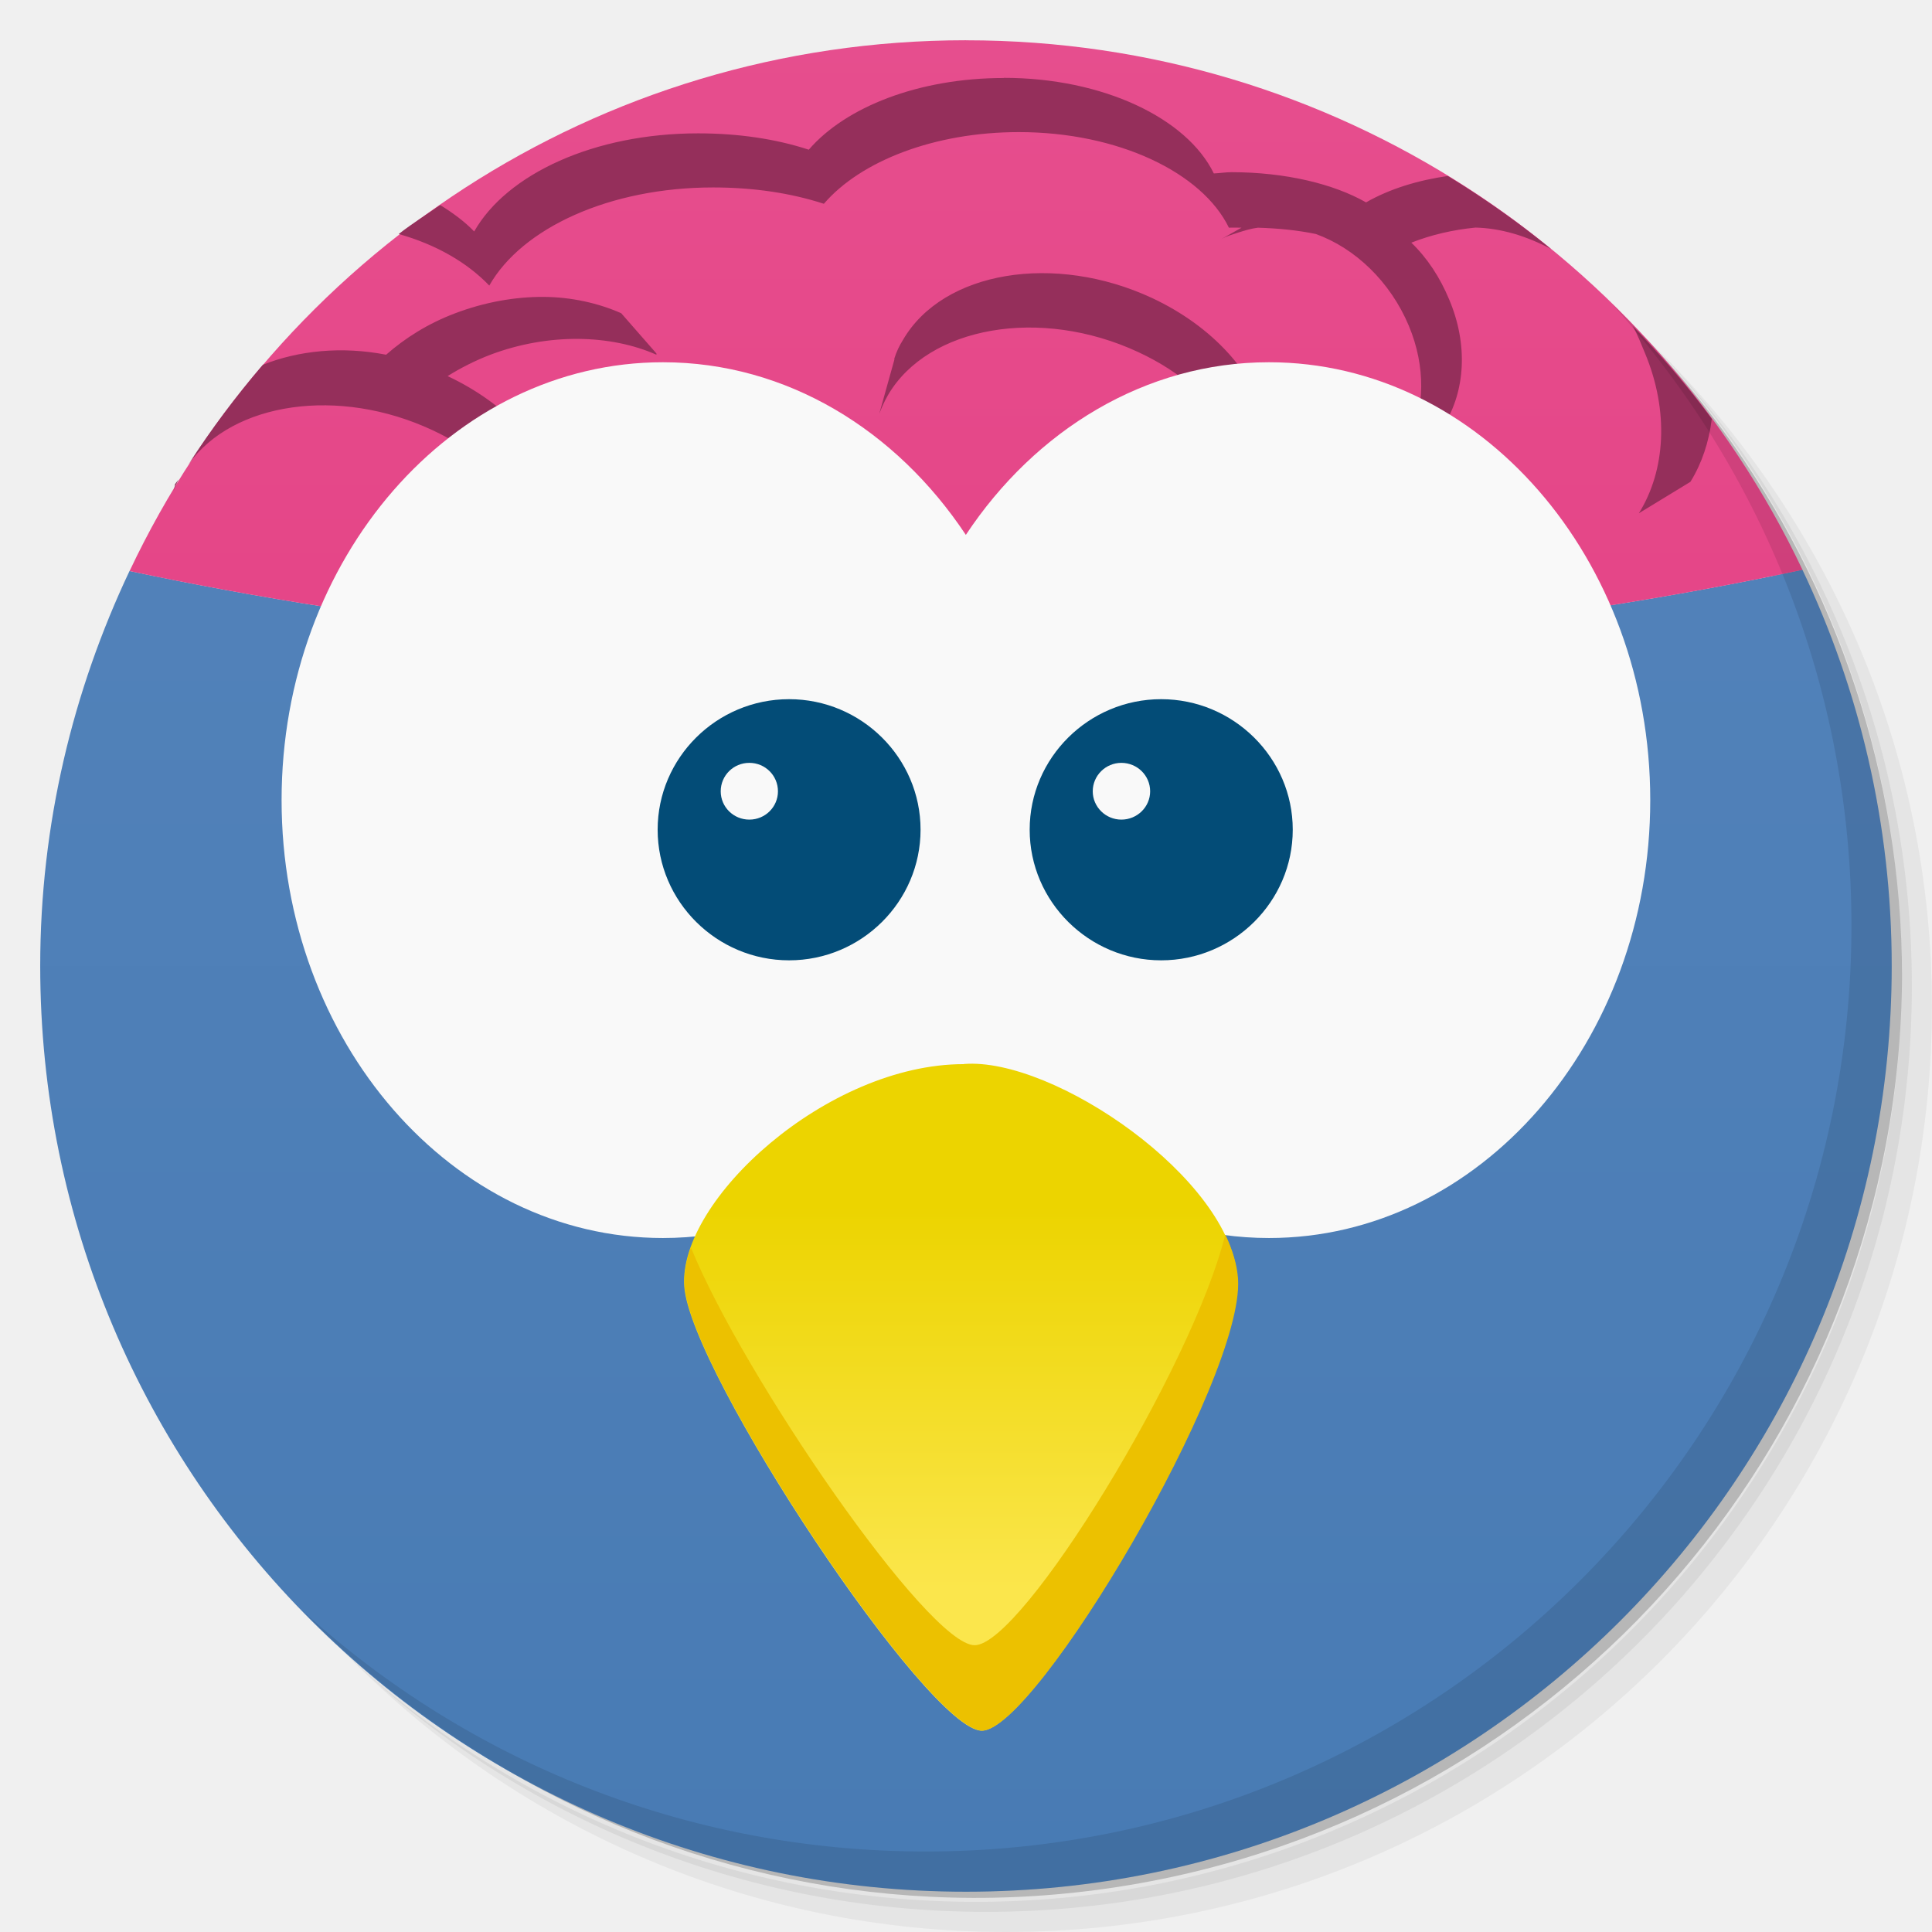
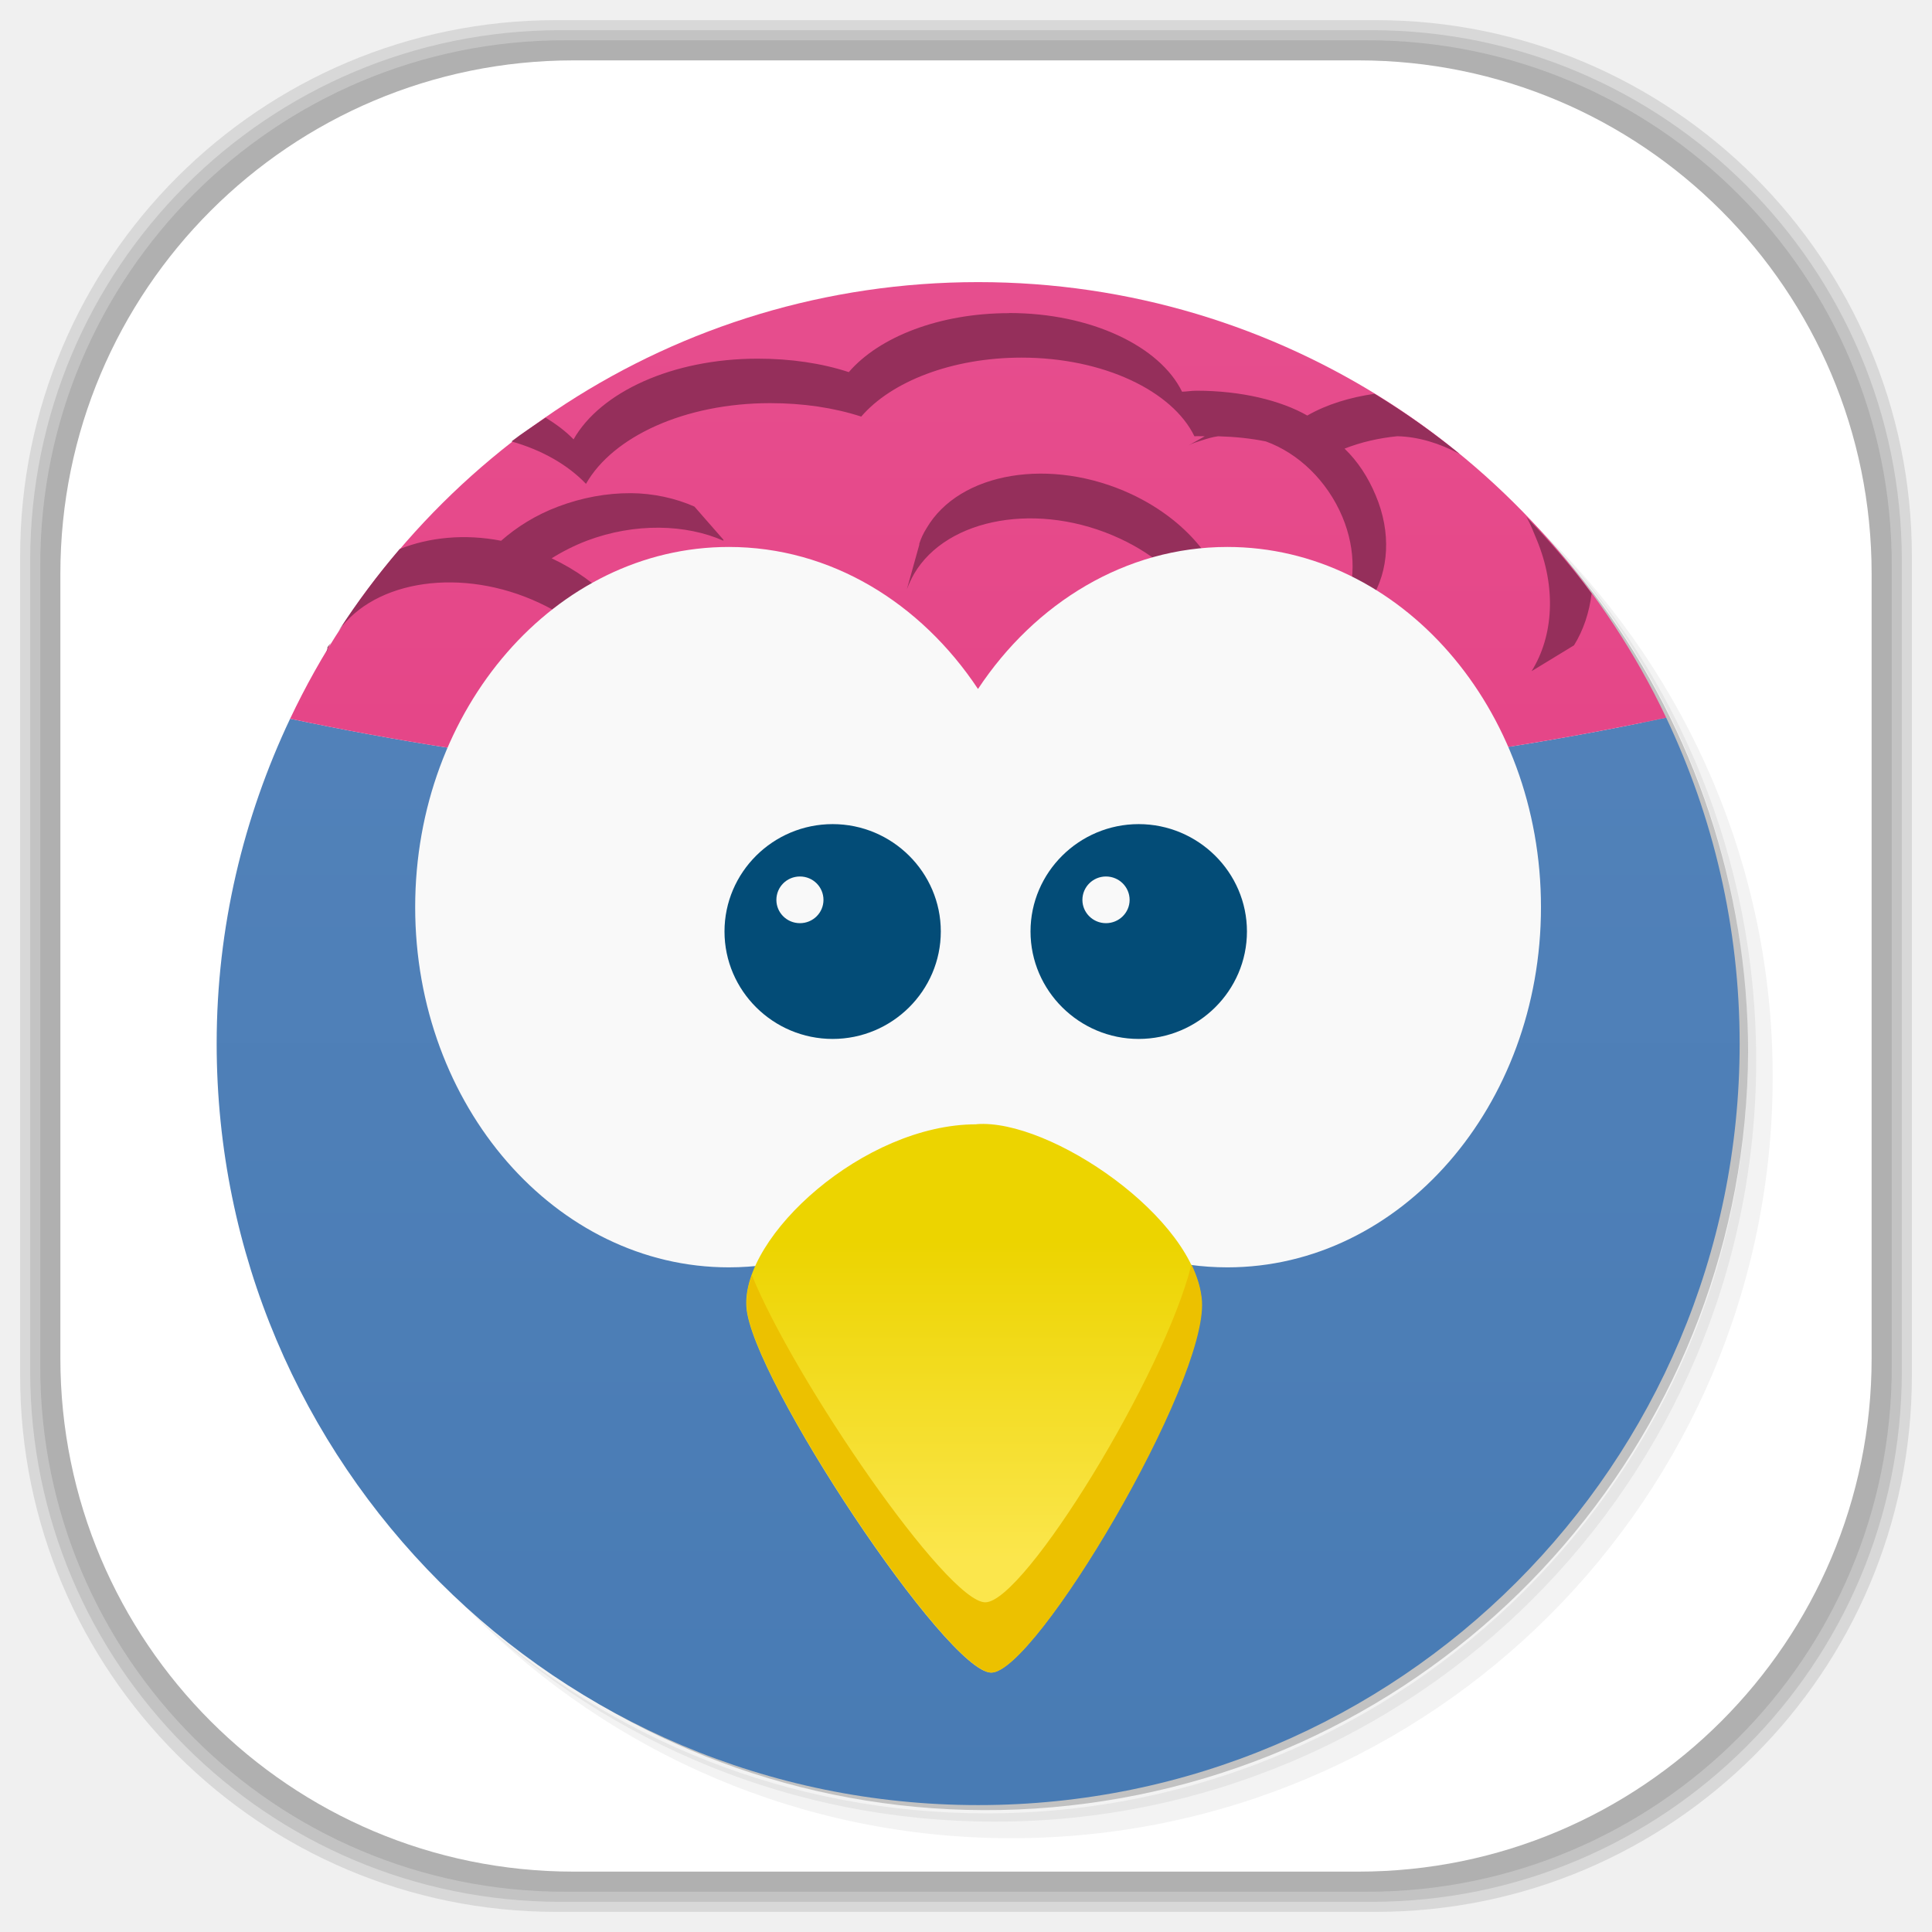
- <svg xmlns="http://www.w3.org/2000/svg" viewBox="0 0 48 48">
-   <defs>
+ <svg xmlns="http://www.w3.org/2000/svg" viewBox="0 0 48 48" id="svg2" version="1.1" width="100%" height="100%">
+   <defs id="defs4">
    <clipPath id="clipPath-384566808">
-       <g transform="translate(0,-1004.362)">
-         <path d="m -24 13 c 0 1.105 -0.672 2 -1.5 2 -0.828 0 -1.5 -0.895 -1.5 -2 0 -1.105 0.672 -2 1.5 -2 0.828 0 1.5 0.895 1.5 2 z" transform="matrix(15.33333,0,0,11.5,415,878.8622)" fill="#1890d0" />
+       <g transform="translate(0,-1004.362)" id="g7">
+         <path d="m -24 13 c 0 1.105 -0.672 2 -1.5 2 -0.828 0 -1.5 -0.895 -1.5 -2 0 -1.105 0.672 -2 1.5 -2 0.828 0 1.5 0.895 1.5 2 z" transform="matrix(15.33333,0,0,11.5,415,878.8622)" fill="#1890d0" id="path9" />
      </g>
    </clipPath>
-     <clipPath>
-       <g transform="translate(0,-1004.362)">
-         <path d="m -24 13 c 0 1.105 -0.672 2 -1.5 2 -0.828 0 -1.5 -0.895 -1.5 -2 0 -1.105 0.672 -2 1.5 -2 0.828 0 1.5 0.895 1.5 2 z" transform="matrix(15.33333,0,0,11.5,415,878.8622)" fill="#1890d0" />
+     <clipPath id="clipPath11">
+       <g transform="translate(0,-1004.362)" id="g13">
+         <path d="m -24 13 c 0 1.105 -0.672 2 -1.5 2 -0.828 0 -1.5 -0.895 -1.5 -2 0 -1.105 0.672 -2 1.5 -2 0.828 0 1.5 0.895 1.5 2 z" transform="matrix(15.33333,0,0,11.5,415,878.8622)" fill="#1890d0" id="path15" />
      </g>
    </clipPath>
    <clipPath id="clip1">
-       <path d="m 0 0 l 48 0 l 0 16 l -48 0 m 0 -16" />
+       <path d="m 0 0 l 48 0 l 0 16 l -48 0 m 0 -16" id="path18" />
    </clipPath>
    <clipPath id="clip2">
-       <path d="m 0.07 0.035 l 0 15.04 c 7.598 2.047 16.05 3.184 24.984 3.184 c 8.949 0 17.441 -1.164 25.05 -3.215 l 0 -15 m -50.03 0" />
+       <path d="m 0.07 0.035 l 0 15.04 c 7.598 2.047 16.05 3.184 24.984 3.184 c 8.949 0 17.441 -1.164 25.05 -3.215 l 0 -15 m -50.03 0" id="path21" />
    </clipPath>
-     <linearGradient id="linearGradient3139" gradientUnits="userSpaceOnUse" gradientTransform="matrix(0.363154,0,0,0.360673,-46.7562,-8.052959)" y1="105.44" x2="0" y2="132.01">
-       <stop stop-color="#ecd400" stop-opacity="1" />
-       <stop offset="1" stop-color="#fbe64c" stop-opacity="1" />
+     <linearGradient id="linearGradient3139" gradientUnits="userSpaceOnUse" gradientTransform="matrix(0.363154,0,0,0.360673,15.68447,-12.93431)" y1="105.44" x2="0" y2="132.01">
+       <stop stop-color="#ecd400" stop-opacity="1" id="stop24" />
+       <stop offset="1" stop-color="#fbe64c" stop-opacity="1" id="stop26" />
    </linearGradient>
-     <linearGradient id="linearGradient3146" gradientUnits="userSpaceOnUse" gradientTransform="matrix(0,1,-3.594686,0,25.62575,-36.084)" x1="-8.847" x2="52.37">
-       <stop stop-color="#ea69a2" stop-opacity="1" />
-       <stop offset="1" stop-color="#e54587" stop-opacity="1" />
+     <linearGradient id="linearGradient3146" gradientUnits="userSpaceOnUse" gradientTransform="matrix(0,1,-3.594686,0,88.06643,-40.96535)" x1="-8.847" x2="52.37">
+       <stop stop-color="#ea69a2" stop-opacity="1" id="stop29" />
+       <stop offset="1" stop-color="#e54587" stop-opacity="1" id="stop31" />
    </linearGradient>
-     <linearGradient id="linearGradient3201" gradientUnits="userSpaceOnUse" gradientTransform="matrix(0,-1,1,0,-1.5e-6,48)" x1="1" x2="47">
-       <stop stop-color="#487bb4" stop-opacity="1" />
-       <stop offset="1" stop-color="#5584bb" stop-opacity="1" />
+     <linearGradient id="linearGradient3201" gradientUnits="userSpaceOnUse" gradientTransform="matrix(0,-1,1,0,62.44068,43.11864)" x1="1" x2="47">
+       <stop stop-color="#487bb4" stop-opacity="1" id="stop34" />
+       <stop offset="1" stop-color="#5584bb" stop-opacity="1" id="stop36" />
+     </linearGradient>
+     <linearGradient id="linearGradient3764" x1="1" x2="47" gradientUnits="userSpaceOnUse" gradientTransform="matrix(0,-1,1,0,-1.5e-6,48)">
+       <stop stop-color="#b5945b" stop-opacity="1" id="stop7" />
+       <stop offset="1" stop-color="#bb9e69" stop-opacity="1" id="stop9" />
+     </linearGradient>
+     <clipPath id="clipPath-899834956">
+       <g transform="translate(0,-1004.362)" id="g12">
+         <path d="m -24 13 c 0 1.105 -0.672 2 -1.5 2 -0.828 0 -1.5 -0.895 -1.5 -2 0 -1.105 0.672 -2 1.5 -2 0.828 0 1.5 0.895 1.5 2 z" transform="matrix(15.33333,0,0,11.5,415,878.8622)" fill="#1890d0" id="path14" />
+       </g>
+     </clipPath>
+     <clipPath id="clipPath-909443126">
+       <g transform="translate(0,-1004.362)" id="g17">
+         <path d="m -24 13 c 0 1.105 -0.672 2 -1.5 2 -0.828 0 -1.5 -0.895 -1.5 -2 0 -1.105 0.672 -2 1.5 -2 0.828 0 1.5 0.895 1.5 2 z" transform="matrix(15.33333,0,0,11.5,415,878.8622)" fill="#1890d0" id="path19" />
+       </g>
+     </clipPath>
+     <clipPath id="clipPath-909443126-7">
+       <g transform="translate(0,-1004.362)" id="g17-2">
+         <path style="fill:#1890d0" d="m -24,13 c 0,1.105 -0.672,2 -1.5,2 -0.828,0 -1.5,-0.895 -1.5,-2 0,-1.105 0.672,-2 1.5,-2 0.828,0 1.5,0.895 1.5,2 z" transform="matrix(15.33333,0,0,11.5,415,878.8622)" id="path19-3" />
+       </g>
+     </clipPath>
+     <linearGradient id="linearGradient3759">
+       <stop id="stop3761" offset="0" style="stop-color:#a75e15;stop-opacity:1;" />
+       <stop id="stop3763" offset="1" style="stop-color:#ffffff;stop-opacity:0;" />
+     </linearGradient>
+     <linearGradient id="linearGradient3777">
+       <stop id="stop3779" offset="0" style="stop-color:#e0dd00;stop-opacity:1;" />
+       <stop id="stop3781" offset="1" style="stop-color:#000000;stop-opacity:0;" />
+     </linearGradient>
+     <linearGradient id="linearGradient3139-4" gradientUnits="userSpaceOnUse" gradientTransform="matrix(0.29872,0,0,0.2966792,-33.90019,-0.4380498)" y1="105.44" x2="0" y2="132.01">
+       <stop stop-color="#ecd400" stop-opacity="1" id="stop24-0" />
+       <stop offset="1" stop-color="#fbe64c" stop-opacity="1" id="stop26-7" />
+     </linearGradient>
+     <linearGradient id="linearGradient3146-2" gradientUnits="userSpaceOnUse" gradientTransform="matrix(0,0.822571,-2.956885,0,25.63911,-23.49557)" x1="-8.847" x2="52.37">
+       <stop stop-color="#ea69a2" stop-opacity="1" id="stop29-4" />
+       <stop offset="1" stop-color="#e54587" stop-opacity="1" id="stop31-4" />
+     </linearGradient>
+     <linearGradient id="linearGradient3201-6" gradientUnits="userSpaceOnUse" gradientTransform="matrix(0,-0.822571,0.822571,0,4.560106,45.66949)" x1="1" x2="47">
+       <stop stop-color="#487bb4" stop-opacity="1" id="stop34-6" />
+       <stop offset="1" stop-color="#5584bb" stop-opacity="1" id="stop36-6" />
    </linearGradient>
  </defs>
-   <g>
-     <path d="m 36.31 5 c 5.859 4.062 9.688 10.831 9.688 18.5 c 0 12.426 -10.07 22.5 -22.5 22.5 c -7.669 0 -14.438 -3.828 -18.5 -9.688 c 1.037 1.822 2.306 3.499 3.781 4.969 c 4.085 3.712 9.514 5.969 15.469 5.969 c 12.703 0 23 -10.298 23 -23 c 0 -5.954 -2.256 -11.384 -5.969 -15.469 c -1.469 -1.475 -3.147 -2.744 -4.969 -3.781 z m 4.969 3.781 c 3.854 4.113 6.219 9.637 6.219 15.719 c 0 12.703 -10.297 23 -23 23 c -6.081 0 -11.606 -2.364 -15.719 -6.219 c 4.16 4.144 9.883 6.719 16.219 6.719 c 12.703 0 23 -10.298 23 -23 c 0 -6.335 -2.575 -12.06 -6.719 -16.219 z" opacity="0.05" />
-     <path d="m 41.28 8.781 c 3.712 4.085 5.969 9.514 5.969 15.469 c 0 12.703 -10.297 23 -23 23 c -5.954 0 -11.384 -2.256 -15.469 -5.969 c 4.113 3.854 9.637 6.219 15.719 6.219 c 12.703 0 23 -10.298 23 -23 c 0 -6.081 -2.364 -11.606 -6.219 -15.719 z" opacity="0.1" />
-     <path d="m 31.25 2.375 c 8.615 3.154 14.75 11.417 14.75 21.13 c 0 12.426 -10.07 22.5 -22.5 22.5 c -9.708 0 -17.971 -6.135 -21.12 -14.75 a 23 23 0 0 0 44.875 -7 a 23 23 0 0 0 -16 -21.875 z" opacity="0.2" />
-   </g>
-   <path d="m 3.281 14.03 c -2.188 22.646 -1.094 11.323 0 0 z m 40.75 -1.313 c 0.24 0.426 0.474 0.87 0.688 1.313 -0.214 -0.444 -0.446 -0.885 -0.688 -1.313 z m 0.75 1.438 c -6.446 1.37 -13.465 2.125 -20.813 2.125 -7.334 0 -14.318 -0.734 -20.75 -2.094 c -1.409 2.979 -2.219 6.299 -2.219 9.813 0 12.703 10.297 23 23 23 12.703 0 23 -10.297 23 -23 0 -3.524 -0.802 -6.859 -2.219 -9.844 z" fill="url(#linearGradient3201)" fill-opacity="1" />
-   <g>
-     <g clip-path="url(#clipPath-384566808)">
-       <g transform="translate(1,1)">
-         <g opacity="0.1">
-           <g>
-             <path d="m 0 0 l 0 13.438 c 7.285 1.828 15.398 2.844 23.969 2.844 c 8.586 0 16.734 -1.039 24.03 -2.875 l 0 -13.406 m -48 0" fill="#000" stroke="none" fill-rule="nonzero" />
-             <g clip-path="url(#clip1)">
-               <g clip-path="url(#clip2)">
-                 <path d="m 25.08 -2.332 c -2.297 0 -4.273 0.953 -5.27 2.348 c -0.898 -0.355 -1.918 -0.559 -3 -0.559 c -2.813 0 -5.195 1.348 -6.078 3.223 c -0.973 -1.219 -2.621 -2.02 -4.488 -2.02 c -2.988 0 -5.418 2.051 -5.418 4.578 c 0 0.223 0.023 0.445 0.063 0.66 c -1.277 1.184 -2.07 2.852 -2.07 4.703 c 0 0.816 0.156 1.598 0.441 2.32 c -0.02 -0.18 -0.027 -0.355 -0.027 -0.539 c 0 -1.852 0.793 -3.523 2.07 -4.703 c -0.039 -0.219 -0.066 -0.441 -0.066 -0.664 c 0 -2.527 2.43 -4.574 5.418 -4.574 c 1.871 0 3.523 0.801 4.492 2.02 c 0.883 -1.875 3.27 -3.227 6.078 -3.227 c 1.086 0 2.102 0.203 3 0.555 c 0.992 -1.391 2.977 -2.344 5.27 -2.344 c 2.699 0 4.973 1.316 5.695 3.113 c 0.102 -0.008 0.211 -0.008 0.316 -0.008 l -0.535 0.383 c 0 0 0 0 0.004 0 c 0.141 -0.094 0.281 -0.168 0.438 -0.23 c 0.184 -0.07 0.367 -0.125 0.555 -0.152 c 0.555 0.02 1.082 0.102 1.566 0.223 c 1.066 0.461 2.023 1.523 2.523 2.961 c 0.465 1.34 0.43 2.715 0 3.785 c -1.043 -0.672 -2.438 -0.859 -3.855 -0.508 l 0.035 -0.145 c -0.008 0.008 -0.012 0.012 -0.02 0.016 c -0.336 -1.562 -1.449 -3.094 -3.105 -4.03 c -2.645 -1.484 -5.684 -0.879 -6.77 1.359 c -0.105 0.199 -0.18 0.41 -0.234 0.621 c 0 0 0.02 0.023 0.02 0.023 l -0.43 1.758 c 0 0 0.004 0 0.004 0 c 0.066 -0.211 0.141 -0.418 0.238 -0.621 c 1.094 -2.238 4.125 -2.848 6.777 -1.359 c 1.168 0.652 2.063 1.609 2.605 2.664 c -0.242 0.102 -0.477 0.215 -0.719 0.348 c -1.656 0.934 -2.77 2.461 -3.105 4.02 c -0.008 -0.004 -0.012 -0.008 -0.02 -0.012 l 0.41 1.789 c 0.004 0.004 0.008 0.004 0.012 0.008 c 0.336 -1.563 1.449 -3.094 3.105 -4.03 c 2.652 -1.484 5.684 -0.879 6.777 1.359 c 0.098 0.199 0.172 0.41 0.238 0.621 l -0.422 -1.758 c 0 0 0.023 -0.023 0.023 -0.023 c 0 0 0 0 -0.004 0 c -0.059 -0.211 -0.137 -0.418 -0.234 -0.617 c -0.277 -0.57 -0.68 -1.031 -1.168 -1.387 l 0.816 -0.598 c -0.008 0 -0.012 0 -0.016 -0.004 c 0.57 -1.105 0.668 -2.633 0.145 -4.117 c -0.246 -0.711 -0.609 -1.332 -1.043 -1.836 c 0.543 -0.258 1.137 -0.422 1.75 -0.496 c 1.859 0.051 3.75 1.641 4.605 4.078 c 0.648 1.879 0.535 3.82 -0.191 5.223 c 0.004 0 0.004 0 0.008 0.004 l 1.422 -1.039 c -0.012 0 -0.02 0 -0.023 -0.004 c 0.344 -0.668 0.547 -1.457 0.602 -2.301 c 1.656 0.57 2.711 3.01 3.352 4.453 c 0.063 -0.164 0.105 0.617 0.133 0.449 c 0.586 -3.84 -1.586 -5.75 -3.57 -6.551 l -0.504 -0.16 c 0.016 -0.871 -0.191 -2.039 -0.438 -2.453 c -0.836 -2.066 -2.848 -3.508 -5.188 -3.508 c -1.18 0 -2.273 0.359 -3.18 0.984 c -0.875 -0.602 -2.188 -0.984 -3.652 -0.984 c -0.156 0 -0.313 0.008 -0.473 0.016 c -0.727 -1.801 -3 -3.117 -5.691 -3.117 m -12.469 7.168 c -0.77 -0.004 -1.586 0.168 -2.379 0.531 c -0.742 0.336 -1.383 0.809 -1.895 1.352 c -2.148 -0.504 -4.23 0.246 -5.102 2.02 c -0.098 0.199 -0.176 0.41 -0.238 0.617 c 0 0 0.027 0.023 0.027 0.023 l -0.43 1.758 c 0 0 0.004 0 0.004 0 c 0.059 -0.211 0.137 -0.414 0.238 -0.617 c 1.094 -2.242 4.129 -2.848 6.777 -1.359 c 1.086 0.609 1.938 1.477 2.492 2.445 c -0.035 0.016 -0.066 0.027 -0.098 0.043 l 0.469 0.734 c 0.102 0.266 0.188 0.531 0.246 0.805 c 0.004 -0.004 0.008 -0.004 0.012 -0.008 l 0.066 -0.297 l 0.098 0.156 c 0.797 -0.223 1.688 -0.27 2.605 -0.09 c 1.695 0.328 3.066 1.348 3.766 2.629 c 0.004 -0.004 0.004 -0.004 0.008 -0.008 l -0.094 -1.691 c -0.004 0.004 -0.008 0.012 -0.012 0.016 c -0.699 -1.277 -2.074 -2.297 -3.773 -2.625 c -0.805 -0.16 -1.586 -0.141 -2.309 0.02 c -0.363 -1.516 -1.453 -2.98 -3.055 -3.887 c 0.348 -0.262 0.73 -0.488 1.145 -0.68 c 1.586 -0.719 3.258 -0.68 4.488 -0.023 c 0 -0.004 0 -0.008 0 -0.012 l -0.949 -1.359 c 0 0.008 0 0.012 0 0.02 c -0.617 -0.328 -1.344 -0.504 -2.109 -0.508 m -0.004 -0.004" fill="#000" stroke="none" fill-rule="nonzero" fill-opacity="1" />
-               </g>
-             </g>
-             <path d="m 16.469 9 c -5.227 0 -9.473 4.871 -9.473 10.879 c 0 6 4.246 10.879 9.473 10.879 c 3.074 0 5.797 -1.684 7.527 -4.293 c 1.727 2.609 4.461 4.293 7.531 4.293 c 5.227 0 9.473 -4.875 9.473 -10.879 c 0 -6.01 -4.246 -10.879 -9.473 -10.879 c -3.07 0 -5.805 1.684 -7.531 4.289 c -1.73 -2.605 -4.453 -4.289 -7.527 -4.289 m 0 0" fill="#000" stroke="none" fill-rule="nonzero" fill-opacity="1" />
-             <path d="m 23.945 26.438 c -3.398 0 -7.094 3.383 -6.945 5.52 c 0.145 2.137 6.06 11.04 7.391 11.04 c 1.332 0 6.504 -8.727 6.355 -11.223 c -0.148 -2.492 -4.582 -5.52 -6.801 -5.34 m 0 0" fill="#000" stroke="none" fill-rule="nonzero" />
-             <path d="m 30.438 30.684 c -0.809 3.277 -5.04 10.191 -6.223 10.191 c -1.156 0 -5.766 -6.715 -7.05 -9.883 c -0.121 0.336 -0.176 0.664 -0.156 0.965 c 0.148 2.137 6.06 11.04 7.391 11.04 c 1.332 0 6.508 -8.727 6.359 -11.215 c -0.023 -0.359 -0.137 -0.727 -0.313 -1.102 m -0.004 0.004" fill="#000" stroke="none" fill-rule="nonzero" fill-opacity="1" />
-             <path d="m 19.605 17.371 c -1.801 0 -3.266 1.457 -3.266 3.242 c 0 1.789 1.469 3.246 3.266 3.246 c 1.797 0 3.266 -1.457 3.266 -3.246 c 0 -1.785 -1.469 -3.242 -3.266 -3.242 m -0.988 1.582 c 0.395 0 0.711 0.316 0.711 0.707 c 0 0.387 -0.316 0.703 -0.711 0.703 c -0.395 0 -0.711 -0.316 -0.711 -0.703 c 0 -0.391 0.316 -0.707 0.711 -0.707 m 0 0" fill="#000" stroke="none" fill-rule="nonzero" fill-opacity="1" />
-             <path d="m 28.848 17.371 c -1.797 0 -3.266 1.457 -3.266 3.242 c 0 1.789 1.473 3.246 3.266 3.246 c 1.797 0 3.27 -1.457 3.27 -3.246 c 0 -1.785 -1.473 -3.242 -3.27 -3.242 m -0.988 1.582 c 0.395 0 0.715 0.316 0.715 0.707 c 0 0.387 -0.32 0.703 -0.715 0.703 c -0.391 0 -0.711 -0.316 -0.711 -0.703 c 0 -0.391 0.32 -0.707 0.711 -0.707 m 0 0" fill="#000" stroke="none" fill-rule="nonzero" fill-opacity="1" />
-           </g>
-         </g>
-       </g>
+   <g id="g3120">
+     <g id="layer2">
+       <rect ry="13.037" rx="13.037" y="1" x="1" height="46" width="46" id="rect3007" style="opacity:0.1;fill:#000000;fill-opacity:1;fill-rule:nonzero;stroke:none" />
+       <rect style="opacity:0.1;fill:#000000;fill-opacity:1;fill-rule:nonzero;stroke:none" id="rect3011" width="47" height="47" x="0.5" y="0.5" rx="13.32" ry="13.32" />
+       <rect style="opacity:0.1;fill:#000000;fill-opacity:1;fill-rule:nonzero;stroke:none" id="rect3013" width="46.5" height="46.5" x="0.75" y="0.75" rx="13.178" ry="13.178" />
+     </g>
+     <g style="display:inline" id="layer1">
+       <rect transform="matrix(0,-1,1,0,0,0)" ry="12.753" rx="12.753" y="1.5" x="-46.5" height="45" width="45" id="rect2988" style="fill:#ffffff;fill-opacity:1;fill-rule:nonzero;stroke:none" />
    </g>
  </g>
-   <path d="m 24 1 c -9.189 0 -17.1 5.398 -20.781 13.188 c 6.432 1.36 13.416 2.094 20.75 2.094 c 7.347 0 14.366 -0.755 20.813 -2.125 c -3.689 -7.776 -11.602 -13.156 -20.781 -13.156 z" fill="url(#linearGradient3146)" fill-rule="nonzero" stroke="none" />
-   <path d="m 24.938 1.938 c -2.107 0 -3.929 0.719 -4.844 1.781 c -0.824 -0.27 -1.758 -0.406 -2.75 -0.406 c -2.58 0 -4.753 1.01 -5.563 2.438 c -0.237 -0.247 -0.527 -0.46 -0.844 -0.656 c -0.351 0.242 -0.695 0.458 -1.031 0.719 c 0.928 0.262 1.7 0.707 2.25 1.281 c 0.81 -1.428 2.987 -2.438 5.563 -2.438 c 0.996 0 1.926 0.138 2.75 0.406 c 0.91 -1.059 2.741 -1.781 4.844 -1.781 c 2.475 0 4.557 1.01 5.219 2.375 c 0.094 -0.006 0.216 0 0.313 0 l -0.5 0.281 c 0.129 -0.072 0.262 -0.109 0.406 -0.156 c 0.169 -0.053 0.328 -0.104 0.5 -0.125 c 0.509 0.015 0.994 0.064 1.438 0.156 c 0.978 0.351 1.854 1.186 2.313 2.281 c 0.426 1.02 0.394 2.06 0 2.875 c -0.957 -0.512 -2.232 -0.674 -3.531 -0.406 l 0.031 -0.094 c -0.007 0.006 -0.024 -0.003 -0.031 0 c -0.308 -1.189 -1.325 -2.35 -2.844 -3.063 c -2.426 -1.13 -5.192 -0.673 -6.188 1.031 c -0.096 0.152 -0.169 0.308 -0.219 0.469 l 0 0.031 l -0.375 1.344 c 0.061 -0.161 0.13 -0.314 0.219 -0.469 c 1 -1.704 3.787 -2.196 6.219 -1.063 c 1.071 0.497 1.878 1.228 2.375 2.031 c -0.222 0.078 -0.434 0.18 -0.656 0.281 c -1.519 0.711 -2.537 1.875 -2.844 3.063 c -0.007 -0.003 -0.024 0.003 -0.031 0 l 0.375 1.344 c 0.004 0.003 0.028 -0.003 0.031 0 c 0.308 -1.19 1.325 -2.35 2.844 -3.063 c 2.432 -1.13 5.216 -0.673 6.219 1.031 c 0.09 0.152 0.158 0.308 0.219 0.469 l -0.406 -1.313 l 0.031 -0.031 c -0.054 -0.161 -0.13 -0.317 -0.219 -0.469 c -0.254 -0.434 -0.615 -0.791 -1.063 -1.063 l 0.75 -0.438 c -0.007 0 -0.028 -0.028 -0.031 -0.031 c 0.523 -0.842 0.605 -1.995 0.125 -3.125 c -0.226 -0.541 -0.539 -1.022 -0.938 -1.406 c 0.498 -0.196 1.032 -0.319 1.594 -0.375 c 0.639 0.015 1.279 0.215 1.875 0.531 c -0.816 -0.666 -1.659 -1.261 -2.563 -1.813 c -0.739 0.107 -1.434 0.315 -2.031 0.656 c -0.802 -0.458 -2 -0.75 -3.344 -0.75 c -0.143 0 -0.291 0.025 -0.438 0.031 c -0.667 -1.371 -2.751 -2.375 -5.219 -2.375 z m -11.438 5.438 c -0.706 -0.003 -1.46 0.13 -2.188 0.406 c -0.68 0.256 -1.249 0.618 -1.719 1.031 c -1.103 -0.215 -2.182 -0.103 -3.063 0.25 c -0.672 0.785 -1.281 1.597 -1.844 2.469 c 1.097 -1.542 3.732 -1.932 6.06 -0.844 c 0.996 0.464 1.773 1.107 2.281 1.844 c -0.032 0.012 -0.064 0.019 -0.094 0.031 l 0.438 0.563 c 0.094 0.203 0.166 0.416 0.219 0.625 c 0.004 -0.003 0.028 0.003 0.031 0 l 0.063 -0.25 l 0.063 0.125 c 0.731 -0.17 1.565 -0.2 2.406 -0.063 c 1.554 0.25 2.796 1.024 3.438 2 c 0.004 -0.003 0.028 0.003 0.031 0 l -0.094 -1.281 c -0.641 -0.972 -1.911 -1.75 -3.469 -2 c -0.738 -0.122 -1.462 -0.091 -2.125 0.031 c -0.333 -1.154 -1.343 -2.278 -2.813 -2.969 c 0.319 -0.2 0.682 -0.385 1.063 -0.531 c 1.454 -0.548 2.997 -0.5 4.125 0 l 0 -0.031 l -0.875 -1 c -0.566 -0.25 -1.236 -0.403 -1.938 -0.406 z m 27.06 0.719 c 0.126 0.211 0.214 0.456 0.313 0.688 c 0.594 1.431 0.51 2.9 -0.156 3.969 l 1.281 -0.781 c 0.284 -0.458 0.461 -0.992 0.531 -1.563 c -0.6 -0.816 -1.268 -1.583 -1.969 -2.313 z m -36.12 3.813 c -0.027 0.044 -0.067 0.081 -0.094 0.125 c -0.005 0.008 0.005 0.024 0 0.031 l -0.031 0.125 c 0.032 -0.096 0.08 -0.189 0.125 -0.281 z" fill="#952f5b" fill-rule="nonzero" stroke="none" fill-opacity="1" />
-   <path d="m 16.469,9 c -5.227,0 -9.473,4.871 -9.473,10.879 0,6 4.246,10.879 9.473,10.879 3.074,0 5.797,-1.684 7.527,-4.293 1.727,2.609 4.461,4.293 7.531,4.293 C 36.754,30.758 41,25.883 41,19.879 41,13.869 36.754,9 31.527,9 28.457,9 25.722,10.684 23.996,13.289 22.266,10.684 19.543,9 16.469,9 m 0,0" fill="#f9f9f9" fill-rule="nonzero" stroke="none" fill-opacity="1" />
-   <path d="m 23.945 26.438 c -3.398 0 -7.094 3.383 -6.945 5.52 0.145 2.137 6.06 11.04 7.391 11.04 1.332 0 6.504 -8.727 6.355 -11.223 -0.148 -2.492 -4.582 -5.52 -6.801 -5.34 m 0 0" fill="url(#linearGradient3139)" fill-rule="nonzero" stroke="none" />
-   <path d="m 30.438 30.684 c -0.809 3.277 -5.04 10.191 -6.223 10.191 -1.156 0 -5.766 -6.715 -7.05 -9.883 -0.121 0.336 -0.176 0.664 -0.156 0.965 0.148 2.137 6.06 11.04 7.391 11.04 1.332 0 6.508 -8.727 6.359 -11.215 -0.023 -0.359 -0.137 -0.727 -0.313 -1.102 m -0.004 0.004" fill="#ecc100" fill-rule="nonzero" stroke="none" fill-opacity="1" />
-   <path d="m 19.605 17.371 c -1.801 0 -3.266 1.457 -3.266 3.242 0 1.789 1.469 3.246 3.266 3.246 1.797 0 3.266 -1.457 3.266 -3.246 0 -1.785 -1.469 -3.242 -3.266 -3.242 m -0.988 1.582 c 0.395 0 0.711 0.316 0.711 0.707 0 0.387 -0.316 0.703 -0.711 0.703 -0.395 0 -0.711 -0.316 -0.711 -0.703 0 -0.391 0.316 -0.707 0.711 -0.707 m 0 0" fill="#034c77" fill-rule="nonzero" stroke="none" fill-opacity="1" />
-   <path d="m 28.848 17.371 c -1.797 0 -3.266 1.457 -3.266 3.242 0 1.789 1.473 3.246 3.266 3.246 1.797 0 3.27 -1.457 3.27 -3.246 0 -1.785 -1.473 -3.242 -3.27 -3.242 m -0.988 1.582 c 0.395 0 0.715 0.316 0.715 0.707 0 0.387 -0.32 0.703 -0.715 0.703 -0.391 0 -0.711 -0.316 -0.711 -0.703 0 -0.391 0.32 -0.707 0.711 -0.707 m 0 0" fill="#034c77" fill-rule="nonzero" stroke="none" fill-opacity="1" />
-   <g>
-     <path d="m 40.03 7.531 c 3.712 4.084 5.969 9.514 5.969 15.469 0 12.703 -10.297 23 -23 23 c -5.954 0 -11.384 -2.256 -15.469 -5.969 4.178 4.291 10.01 6.969 16.469 6.969 c 12.703 0 23 -10.298 23 -23 0 -6.462 -2.677 -12.291 -6.969 -16.469 z" opacity="0.1" />
+   <g id="g38-1" transform="matrix(0.822571,0,0,0.822571,4.560108,6.186081)">
+     <path d="m 36.31,5 c 5.859,4.062 9.688,10.831 9.688,18.5 0,12.426 -10.07,22.5 -22.5,22.5 -7.669,0 -14.438,-3.828 -18.5,-9.688 1.037,1.822 2.306,3.499 3.781,4.969 4.085,3.712 9.514,5.969 15.469,5.969 12.703,0 23,-10.298 23,-23 0,-5.954 -2.256,-11.384 -5.969,-15.469 C 39.81,7.306 38.132,6.037 36.31,5 z m 4.969,3.781 c 3.854,4.113 6.219,9.637 6.219,15.719 0,12.703 -10.297,23 -23,23 -6.081,0 -11.606,-2.364 -15.719,-6.219 4.16,4.144 9.883,6.719 16.219,6.719 12.703,0 23,-10.298 23,-23 0,-6.335 -2.575,-12.06 -6.719,-16.219 z" id="path40-5" style="opacity:0.05" />
+     <path d="m 41.28,8.781 c 3.712,4.085 5.969,9.514 5.969,15.469 0,12.703 -10.297,23 -23,23 -5.954,0 -11.384,-2.256 -15.469,-5.969 4.113,3.854 9.637,6.219 15.719,6.219 12.703,0 23,-10.298 23,-23 0,-6.081 -2.364,-11.606 -6.219,-15.719 z" id="path42-9" style="opacity:0.1" />
+     <path d="M 31.25,2.375 C 39.865,5.529 46,13.792 46,23.505 c 0,12.426 -10.07,22.5 -22.5,22.5 -9.708,0 -17.971,-6.135 -21.12,-14.75 a 23,23 0 0 0 44.875,-7 23,23 0 0 0 -16,-21.875 z" id="path44-1" style="opacity:0.2" />
  </g>
+   <path d="m 7.259,17.727 c -1.8,18.628 -0.9,9.314 0,0 z m 33.52,-1.08 c 0.197,0.35 0.39,0.716 0.566,1.08 -0.176,-0.365 -0.367,-0.728 -0.566,-1.08 z m 0.617,1.183 c -5.302,1.127 -11.076,1.748 -17.12,1.748 -6.033,0 -11.778,-0.604 -17.068,-1.722 -1.159,2.45 -1.825,5.181 -1.825,8.072 0,10.449 8.47,18.919 18.919,18.919 10.449,0 18.919,-8.47 18.919,-18.919 0,-2.899 -0.66,-5.642 -1.825,-8.097 z" id="path46-3" style="fill:url(#linearGradient3201-6);fill-opacity:1" />
+   <path d="m 24.302,7.009 c -7.559,0 -14.066,4.44 -17.094,10.848 5.291,1.119 11.036,1.722 17.068,1.722 6.043,0 11.817,-0.621 17.12,-1.748 C 38.362,11.435 31.853,7.009 24.303,7.009 z" id="path76-3" style="fill:url(#linearGradient3146-2);fill-rule:nonzero;stroke:none" />
+   <path d="m 25.073,7.78 c -1.733,0 -3.232,0.591 -3.985,1.465 -0.678,-0.222 -1.446,-0.334 -2.262,-0.334 -2.122,0 -3.91,0.831 -4.576,2.005 -0.195,-0.203 -0.433,-0.378 -0.694,-0.54 -0.289,0.199 -0.572,0.377 -0.848,0.591 0.763,0.216 1.398,0.582 1.851,1.054 0.666,-1.175 2.457,-2.005 4.576,-2.005 0.819,0 1.584,0.114 2.262,0.334 0.749,-0.871 2.255,-1.465 3.985,-1.465 2.036,0 3.748,0.831 4.293,1.954 0.077,-0.005 0.178,0 0.257,0 l -0.411,0.231 c 0.106,-0.059 0.216,-0.09 0.334,-0.128 0.139,-0.044 0.27,-0.086 0.411,-0.103 0.419,0.012 0.818,0.053 1.183,0.128 0.804,0.289 1.525,0.976 1.903,1.876 0.35,0.839 0.324,1.694 0,2.365 -0.787,-0.421 -1.836,-0.554 -2.904,-0.334 l 0.025,-0.077 c -0.006,0.005 -0.02,-0.003 -0.025,0 -0.253,-0.978 -1.09,-1.933 -2.339,-2.52 -1.996,-0.93 -4.271,-0.554 -5.09,0.848 -0.079,0.125 -0.139,0.253 -0.18,0.386 l 0,0.025 -0.308,1.106 c 0.05,-0.132 0.107,-0.258 0.18,-0.386 0.823,-1.402 3.115,-1.806 5.116,-0.874 0.881,0.409 1.545,1.01 1.954,1.671 -0.183,0.064 -0.357,0.148 -0.54,0.231 -1.249,0.585 -2.087,1.542 -2.339,2.52 -0.006,-0.003 -0.02,0.003 -0.025,0 l 0.308,1.106 c 0.003,0.003 0.023,-0.003 0.025,0 0.253,-0.979 1.09,-1.933 2.339,-2.52 2,-0.93 4.291,-0.554 5.116,0.848 0.074,0.125 0.13,0.253 0.18,0.386 l -0.334,-1.08 0.025,-0.025 c -0.044,-0.132 -0.107,-0.261 -0.18,-0.386 -0.209,-0.357 -0.506,-0.651 -0.874,-0.874 l 0.617,-0.36 c -0.006,0 -0.023,-0.023 -0.025,-0.025 0.43,-0.693 0.498,-1.641 0.103,-2.571 -0.186,-0.445 -0.443,-0.841 -0.772,-1.157 0.41,-0.161 0.849,-0.262 1.311,-0.308 0.526,0.012 1.052,0.177 1.542,0.437 -0.671,-0.548 -1.365,-1.037 -2.108,-1.491 -0.608,0.088 -1.18,0.259 -1.671,0.54 -0.66,-0.377 -1.645,-0.617 -2.751,-0.617 -0.118,0 -0.239,0.021 -0.36,0.025 C 28.818,8.603 27.103,7.777 25.073,7.777 z m -9.409,4.473 c -0.581,-0.003 -1.201,0.107 -1.8,0.334 -0.559,0.211 -1.027,0.508 -1.414,0.848 -0.907,-0.177 -1.795,-0.085 -2.52,0.206 -0.553,0.646 -1.054,1.314 -1.517,2.031 0.902,-1.268 3.07,-1.589 4.985,-0.694 0.819,0.382 1.458,0.911 1.876,1.517 -0.026,0.01 -0.053,0.016 -0.077,0.025 l 0.36,0.463 c 0.077,0.167 0.137,0.342 0.18,0.514 0.003,-0.003 0.023,0.003 0.025,0 l 0.052,-0.206 0.052,0.103 c 0.601,-0.14 1.287,-0.165 1.979,-0.052 1.278,0.206 2.3,0.842 2.828,1.645 0.003,-0.003 0.023,0.003 0.025,0 l -0.077,-1.054 c -0.527,-0.8 -1.572,-1.439 -2.853,-1.645 -0.607,-0.1 -1.203,-0.075 -1.748,0.025 -0.274,-0.949 -1.105,-1.874 -2.314,-2.442 0.262,-0.165 0.561,-0.317 0.874,-0.437 1.196,-0.451 2.465,-0.411 3.393,0 l 0,-0.025 -0.72,-0.823 c -0.466,-0.206 -1.017,-0.331 -1.594,-0.334 z m 22.259,0.591 c 0.104,0.174 0.176,0.375 0.257,0.566 0.489,1.177 0.42,2.385 -0.128,3.265 l 1.054,-0.642 c 0.234,-0.377 0.379,-0.816 0.437,-1.286 -0.494,-0.671 -1.043,-1.302 -1.62,-1.903 z M 8.212,15.981 c -0.022,0.036 -0.055,0.067 -0.077,0.103 -0.004,0.007 0.004,0.02 0,0.025 l -0.025,0.103 c 0.026,-0.079 0.066,-0.155 0.103,-0.231 z" id="path78-9" style="fill:#952f5b;fill-opacity:1;fill-rule:nonzero;stroke:none" />
+   <path d="m 18.107,13.589 c -4.3,0 -7.792,4.007 -7.792,8.949 0,4.935 3.493,8.949 7.792,8.949 2.529,0 4.768,-1.385 6.191,-3.531 1.421,2.146 3.669,3.531 6.195,3.531 4.3,0 7.792,-4.01 7.792,-8.949 0,-4.944 -3.493,-8.949 -7.792,-8.949 -2.525,0 -4.775,1.385 -6.195,3.528 -1.423,-2.143 -3.663,-3.528 -6.191,-3.528 m 0,0" id="path80-6" style="fill:#f9f9f9;fill-opacity:1;fill-rule:nonzero;stroke:none" />
+   <path d="m 24.257,27.933 c -2.795,0 -5.835,2.783 -5.713,4.541 0.119,1.758 4.985,9.081 6.08,9.081 1.096,0 5.35,-7.179 5.227,-9.232 -0.122,-2.05 -3.769,-4.541 -5.594,-4.393 m 0,0" id="path82-8" style="fill:url(#linearGradient3139-4);fill-rule:nonzero;stroke:none" />
+   <path d="m 29.598,31.426 c -0.665,2.696 -4.146,8.383 -5.119,8.383 -0.951,0 -4.743,-5.524 -5.799,-8.129 -0.1,0.276 -0.145,0.546 -0.128,0.794 0.122,1.758 4.985,9.081 6.08,9.081 1.096,0 5.353,-7.179 5.231,-9.225 -0.019,-0.295 -0.113,-0.598 -0.257,-0.906 m -0.003,0.003" id="path84-0" style="fill:#ecc100;fill-opacity:1;fill-rule:nonzero;stroke:none" />
+   <path d="m 20.687,20.475 c -1.481,0 -2.687,1.198 -2.687,2.667 0,1.472 1.208,2.67 2.687,2.67 1.478,0 2.687,-1.198 2.687,-2.67 0,-1.468 -1.208,-2.667 -2.687,-2.667 m -0.813,1.301 c 0.325,0 0.585,0.26 0.585,0.582 0,0.318 -0.26,0.578 -0.585,0.578 -0.325,0 -0.585,-0.26 -0.585,-0.578 0,-0.322 0.26,-0.582 0.585,-0.582 m 0,0" id="path86-0" style="fill:#034c77;fill-opacity:1;fill-rule:nonzero;stroke:none" />
+   <path d="m 28.29,20.475 c -1.478,0 -2.687,1.198 -2.687,2.667 0,1.472 1.212,2.67 2.687,2.67 1.478,0 2.69,-1.198 2.69,-2.67 0,-1.468 -1.212,-2.667 -2.69,-2.667 m -0.813,1.301 c 0.325,0 0.588,0.26 0.588,0.582 0,0.318 -0.263,0.578 -0.588,0.578 -0.322,0 -0.585,-0.26 -0.585,-0.578 0,-0.322 0.263,-0.582 0.585,-0.582 m 0,0" id="path88-1" style="fill:#034c77;fill-opacity:1;fill-rule:nonzero;stroke:none" />
</svg>
